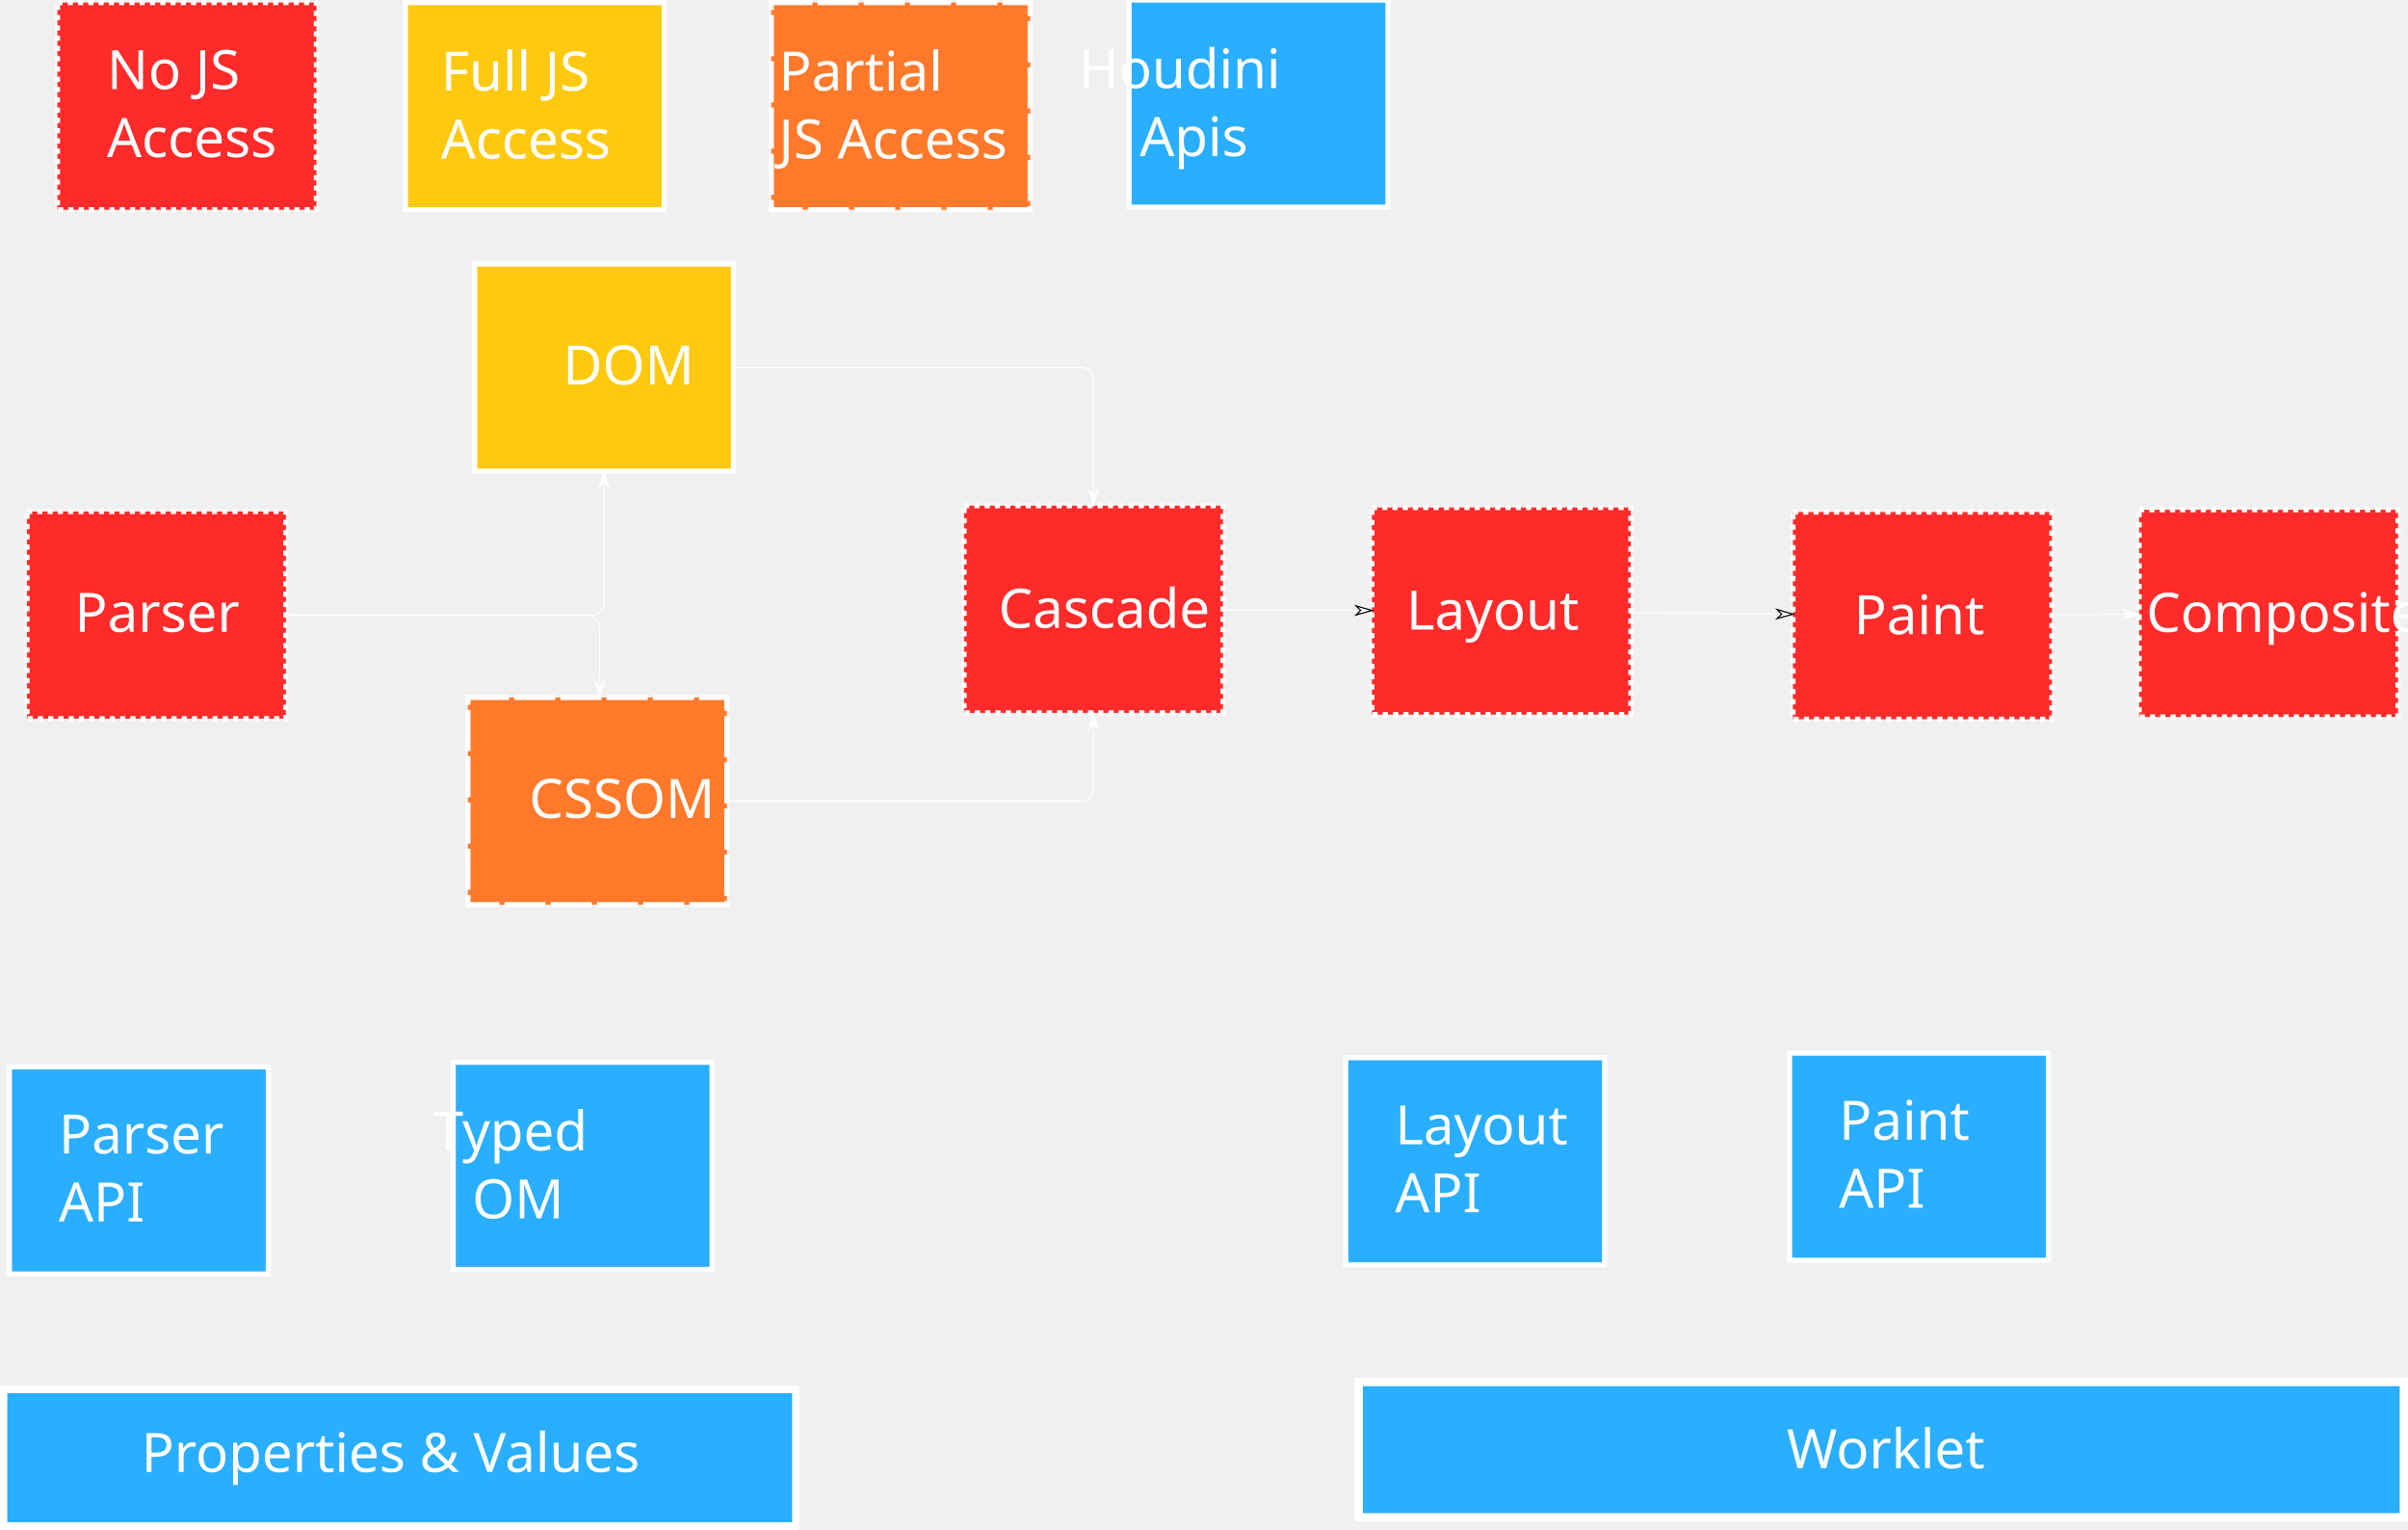
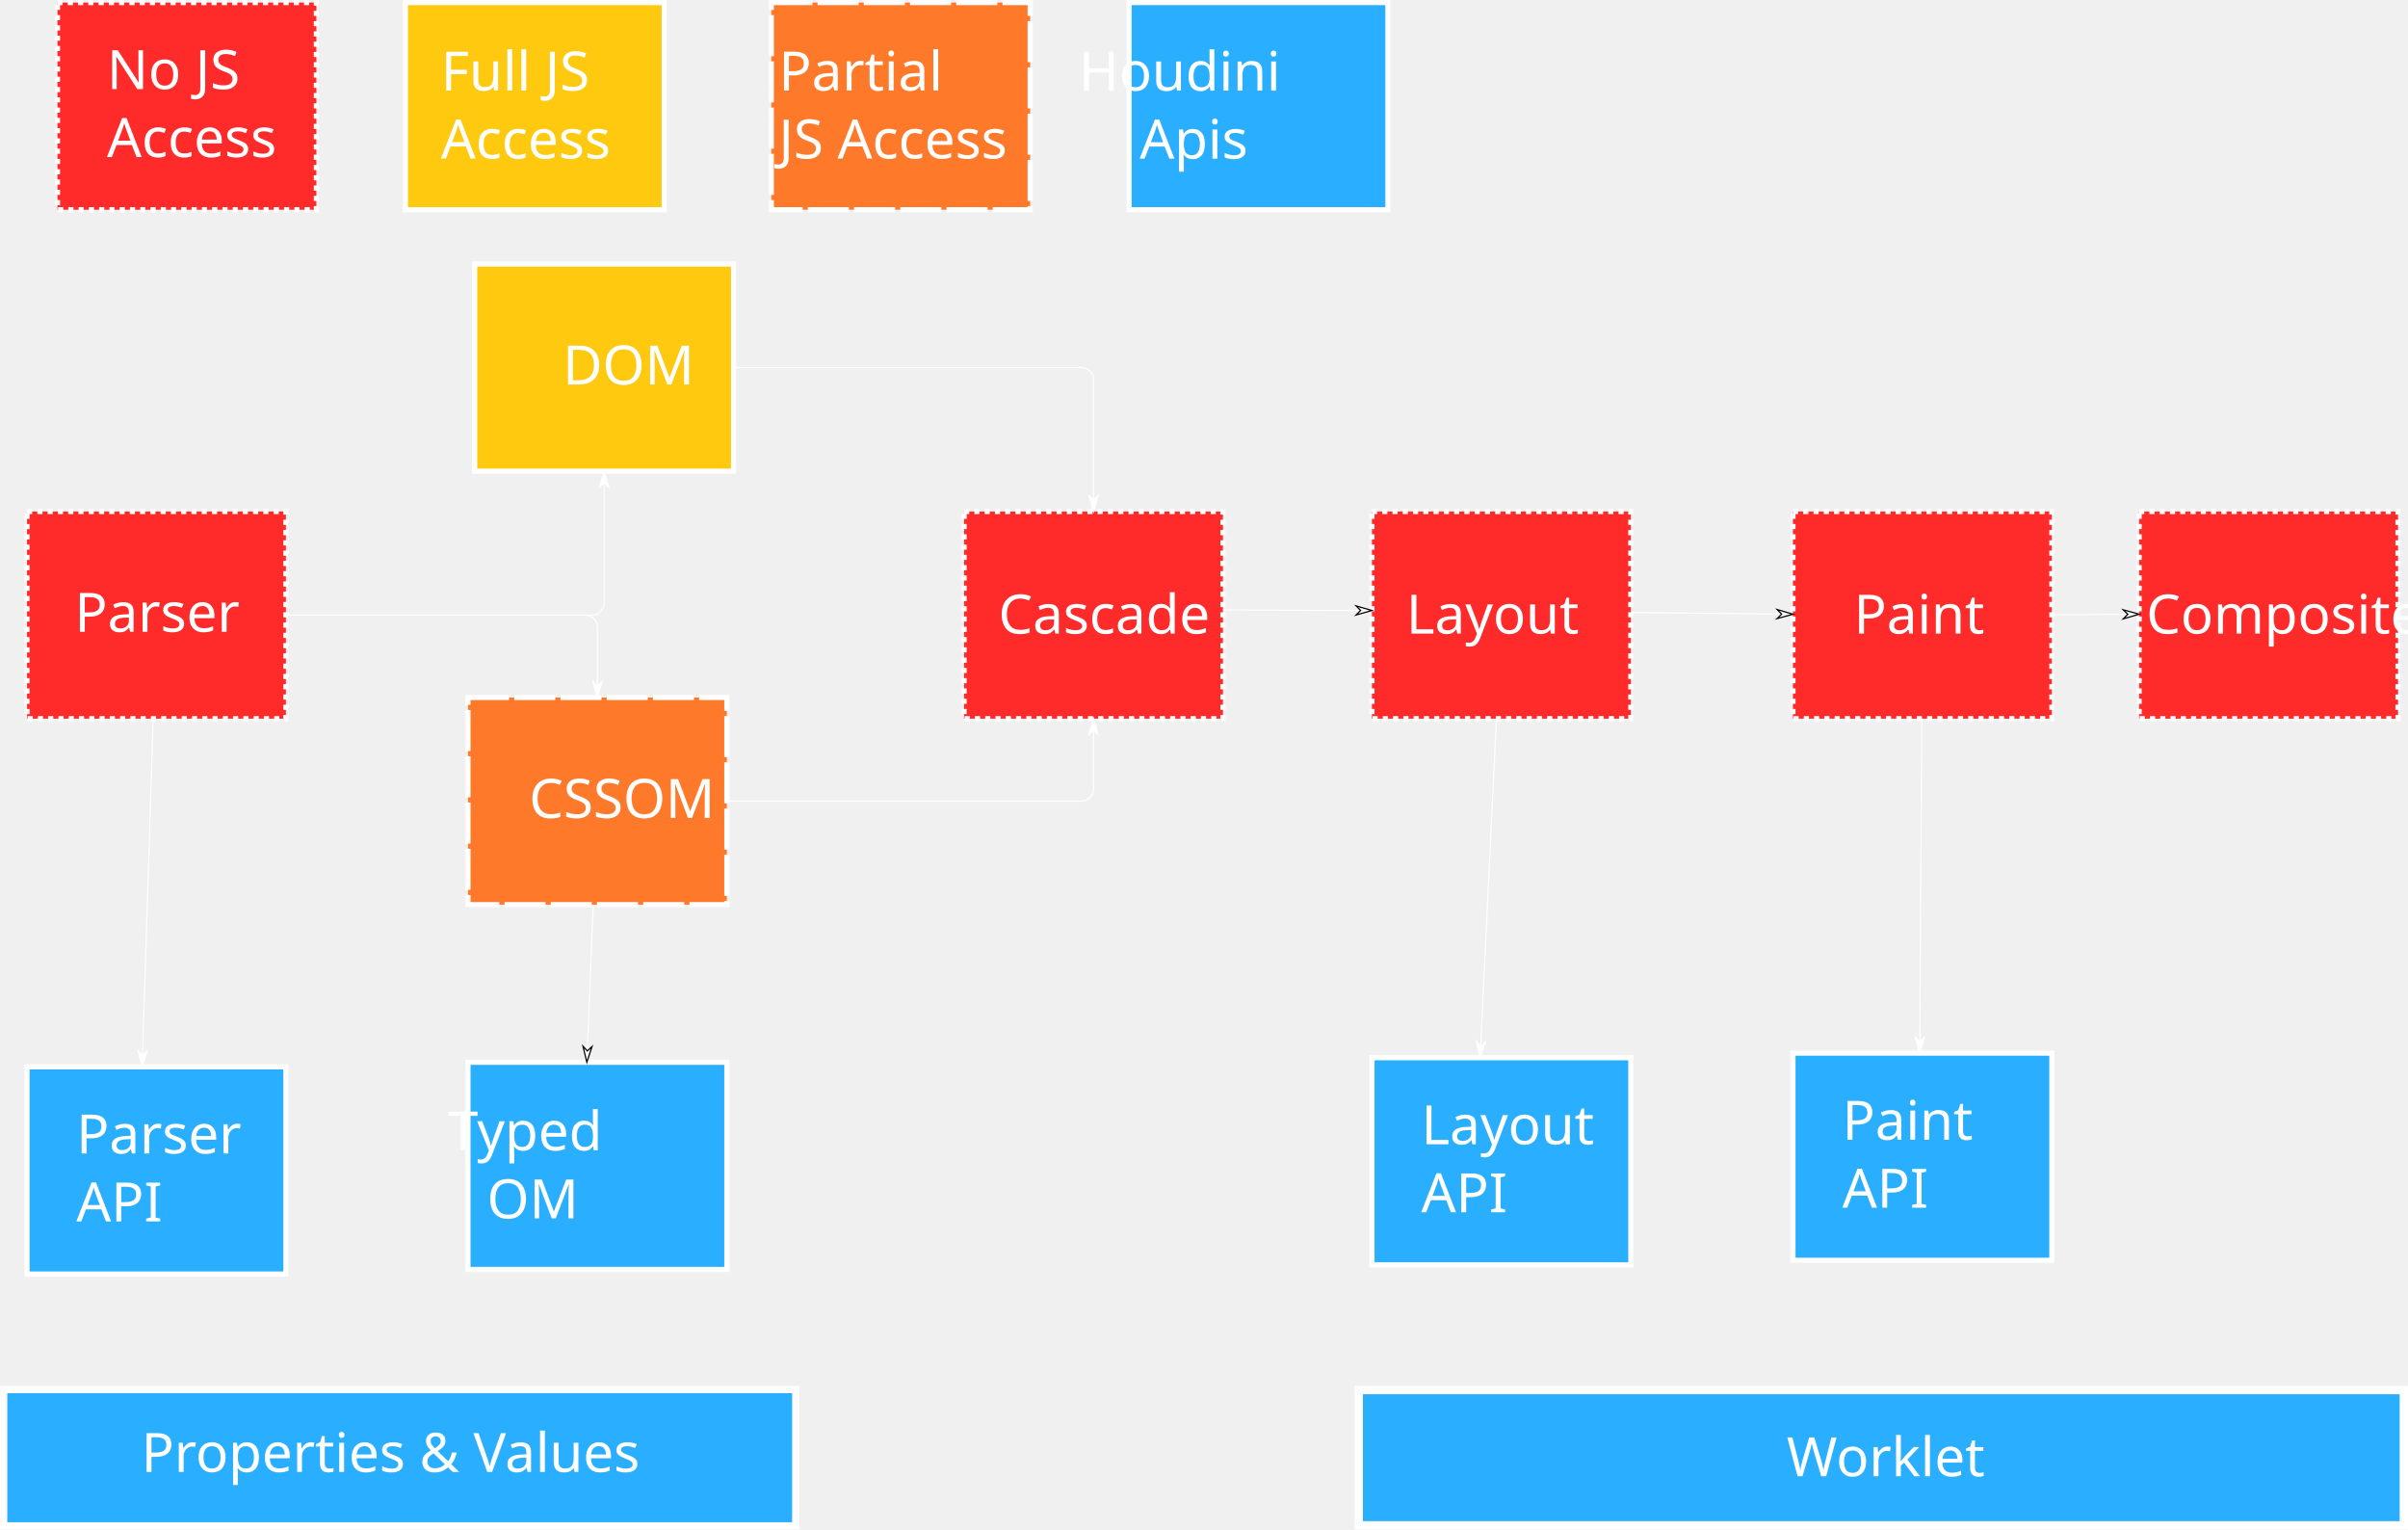
<svg xmlns="http://www.w3.org/2000/svg" xmlns:ns1="http://www.openswatchbook.org/uri/2009/osb" width="562.539mm" height="357.213mm" viewBox="0 0 562.539 357.213" version="1.1" id="svg8">
  <defs id="defs2">
+     <marker style="overflow:visible" id="marker2184" refX="0" refY="0" orient="auto">
+       <path transform="matrix(-0.8,0,0,-0.8,-10,0)" style="fill:#ffffff;fill-opacity:1;fill-rule:evenodd;stroke:#ffffff;stroke-width:1pt;stroke-opacity:1" d="M 0,0 5,-5 -12.5,0 5,5 Z" id="path2182" />
+     </marker>
+     <marker orient="auto" refY="0" refX="0" id="marker2078" style="overflow:visible">
+       <path id="path2076" d="M 0,0 5,-5 -12.5,0 5,5 Z" style="fill:#ffffff;fill-opacity:1;fill-rule:evenodd;stroke:#ffffff;stroke-width:1pt;stroke-opacity:1" transform="matrix(-0.8,0,0,-0.8,-10,0)" />
+     </marker>
+     <marker style="overflow:visible" id="marker2002" refX="0" refY="0" orient="auto">
+       <path transform="matrix(-0.8,0,0,-0.8,-10,0)" style="fill:#ffffff;fill-opacity:1;fill-rule:evenodd;stroke:#000000;stroke-width:1pt;stroke-opacity:1" d="M 0,0 5,-5 -12.5,0 5,5 Z" id="path2000" />
+     </marker>
+     <marker orient="auto" refY="0" refX="0" id="marker1914" style="overflow:visible">
+       <path id="path1912" d="M 0,0 5,-5 -12.5,0 5,5 Z" style="fill:#ffffff;fill-opacity:1;fill-rule:evenodd;stroke:#ffffff;stroke-width:1pt;stroke-opacity:1" transform="matrix(-0.8,0,0,-0.8,-10,0)" />
+     </marker>
    <marker style="overflow:visible" id="marker1821" refX="0" refY="0" orient="auto">
-       <path transform="matrix(-0.8,0,0,-0.8,-10,0)" style="fill:#ffffff;fill-opacity:1;fill-rule:evenodd;stroke:#ffffff;stroke-width:1pt;stroke-opacity:1" d="M 0,0 5,-5 -12.5,0 5,5 Z" id="path1819" />
+       <path transform="matrix(-0.8,0,0,-0.8,-10,0)" style="fill:#ffffff;fill-opacity:1;fill-rule:evenodd;stroke:#000000;stroke-width:1pt;stroke-opacity:1" d="M 0,0 5,-5 -12.5,0 5,5 Z" id="path1819" />
    </marker>
    <marker orient="auto" refY="0" refX="0" id="marker1733" style="overflow:visible">
      <path id="path1731" d="M 0,0 5,-5 -12.5,0 5,5 Z" style="fill:#ffffff;fill-opacity:1;fill-rule:evenodd;stroke:#000000;stroke-width:1pt;stroke-opacity:1" transform="matrix(-0.8,0,0,-0.8,-10,0)" />
    </marker>
    <marker style="overflow:visible" id="marker1651" refX="0" refY="0" orient="auto">
      <path transform="matrix(-0.8,0,0,-0.8,-10,0)" style="fill:#ffffff;fill-opacity:1;fill-rule:evenodd;stroke:#000000;stroke-width:1pt;stroke-opacity:1" d="M 0,0 5,-5 -12.5,0 5,5 Z" id="path1649" />
    </marker>
    <marker orient="auto" refY="0" refX="0" id="marker1441" style="overflow:visible">
      <path id="path1439" d="M 0,0 5,-5 -12.5,0 5,5 Z" style="fill:#ffffff;fill-opacity:1;fill-rule:evenodd;stroke:#ffffff;stroke-width:1pt;stroke-opacity:1" transform="matrix(-0.8,0,0,-0.8,-10,0)" />
    </marker>
    <marker style="overflow:visible" id="marker1401" refX="0" refY="0" orient="auto">
      <path transform="matrix(-0.8,0,0,-0.8,-10,0)" style="fill:#ffffff;fill-opacity:1;fill-rule:evenodd;stroke:#ffffff;stroke-width:1pt;stroke-opacity:1" d="M 0,0 5,-5 -12.5,0 5,5 Z" id="path1399" />
    </marker>
    <marker style="overflow:visible" id="marker1291" refX="0" refY="0" orient="auto">
      <path transform="matrix(-0.8,0,0,-0.8,-10,0)" style="fill:#ffffff;fill-opacity:1;fill-rule:evenodd;stroke:#ffffff;stroke-width:1pt;stroke-opacity:1" d="M 0,0 5,-5 -12.5,0 5,5 Z" id="path1289" />
    </marker>
    <marker orient="auto" refY="0" refX="0" id="Arrow1Lend" style="overflow:visible">
      <path id="path984" d="M 0,0 5,-5 -12.5,0 5,5 Z" style="fill:#ffffff;fill-opacity:1;fill-rule:evenodd;stroke:#ffffff;stroke-width:1pt;stroke-opacity:1" transform="matrix(-0.8,0,0,-0.8,-10,0)" />
    </marker>
    <linearGradient id="linearGradient903" ns1:paint="solid">
      <stop style="stop-color:#000000;stop-opacity:1;" offset="0" id="stop901" />
    </linearGradient>
  </defs>
-   <g id="layer1" transform="translate(242.2321,-7.289847)">
+   <g id="layer1" transform="translate(242.2321,-7.289845)">
    <g id="dom" transform="translate(143.0696,-76.85425)" style="stroke-width:0.1;stroke-miterlimit:4;stroke-dasharray:none">
      <rect y="145.81" x="-274.411" height="48.381" width="60.476" id="rect815-9-0" style="opacity:1;fill:#ffc700;fill-opacity:0.935;stroke:#ffffff;stroke-width:1.2;stroke-miterlimit:4;stroke-dasharray:none;stroke-opacity:1" />
      <text id="text819-6-1" y="173.937" x="-253.837" style="font-style:normal;font-variant:normal;font-weight:normal;font-stretch:normal;font-size:12.7px;line-height:125%;font-family:'Ubuntu Mono';-inkscape-font-specification:'Ubuntu Mono, Normal';font-variant-ligatures:normal;font-variant-caps:normal;font-variant-numeric:normal;font-feature-settings:normal;text-align:start;letter-spacing:0px;word-spacing:0px;writing-mode:lr-tb;text-anchor:start;fill:#000000;fill-opacity:1;stroke:none;stroke-width:0.1;stroke-linecap:butt;stroke-linejoin:miter;stroke-miterlimit:4;stroke-dasharray:none;stroke-opacity:1" xml:space="preserve">
        <tspan style="font-style:normal;font-variant:normal;font-weight:normal;font-stretch:normal;font-size:12.7px;font-family:'Ubuntu Mono';-inkscape-font-specification:'Ubuntu Mono, Normal';font-variant-ligatures:normal;font-variant-caps:normal;font-variant-numeric:normal;font-feature-settings:normal;text-align:start;writing-mode:lr-tb;text-anchor:start;fill:#ffffff;fill-opacity:1;stroke-width:0.1;stroke-miterlimit:4;stroke-dasharray:none" y="173.937" x="-253.837" id="tspan817-2-9">DOM</tspan>
      </text>
    </g>
    <g style="stroke-width:0.1;stroke-miterlimit:4;stroke-dasharray:none" transform="translate(147.1716,16.81898)" id="cssom">
      <g style="stroke-width:0.1;stroke-miterlimit:4;stroke-dasharray:none" id="g894">
        <g transform="translate(-7.181548,13.22917)" id="g928">
          <rect y="140.14" x="-272.899" height="48.381" width="60.476" id="rect815-9-2" style="opacity:1;fill:#ff792b;fill-opacity:1;stroke:#ffffff;stroke-width:1.2;stroke-miterlimit:4;stroke-dasharray:9.6, 1.2;stroke-dashoffset:0;stroke-opacity:1" />
          <text id="text819-6-12" y="168.267" x="-258.625" style="font-style:normal;font-variant:normal;font-weight:normal;font-stretch:normal;font-size:12.7px;line-height:125%;font-family:'Ubuntu Mono';-inkscape-font-specification:'Ubuntu Mono, Normal';font-variant-ligatures:normal;font-variant-caps:normal;font-variant-numeric:normal;font-feature-settings:normal;text-align:start;letter-spacing:0px;word-spacing:0px;writing-mode:lr-tb;text-anchor:start;fill:#000000;fill-opacity:1;stroke:none;stroke-width:0.1;stroke-linecap:butt;stroke-linejoin:miter;stroke-miterlimit:4;stroke-dasharray:none;stroke-opacity:1" xml:space="preserve">
            <tspan style="font-style:normal;font-variant:normal;font-weight:normal;font-stretch:normal;font-size:12.7px;font-family:'Ubuntu Mono';-inkscape-font-specification:'Ubuntu Mono, Normal';font-variant-ligatures:normal;font-variant-caps:normal;font-variant-numeric:normal;font-feature-settings:normal;text-align:start;writing-mode:lr-tb;text-anchor:start;fill:#ffffff;fill-opacity:1;stroke-width:0.1;stroke-miterlimit:4;stroke-dasharray:none" y="168.267" x="-258.625" id="tspan817-2-0">CSSOM</tspan>
          </text>
        </g>
      </g>
    </g>
-     <g style="stroke-width:1.2;stroke-miterlimit:4;stroke-dasharray:none" transform="translate(258.1577,-27.59226)" id="cascade">
+     <g style="stroke-width:1.2;stroke-miterlimit:4;stroke-dasharray:none" transform="translate(258.1577,-26.23692)" id="cascade">
      <g id="g918">
        <rect style="opacity:1;fill:#ff2a2a;fill-opacity:1;stroke:#ffffff;stroke-width:1.2;stroke-miterlimit:4;stroke-dasharray:1.2, 1.2;stroke-dashoffset:0;stroke-opacity:1" id="rect815-9" width="60.476" height="48.381" x="-275.167" y="152.991" />
        <text xml:space="preserve" style="font-style:normal;font-variant:normal;font-weight:normal;font-stretch:normal;font-size:12.7px;line-height:125%;font-family:'Ubuntu Mono';-inkscape-font-specification:'Ubuntu Mono, Normal';font-variant-ligatures:normal;font-variant-caps:normal;font-variant-numeric:normal;font-feature-settings:normal;text-align:start;letter-spacing:0px;word-spacing:0px;writing-mode:lr-tb;text-anchor:start;fill:#000000;fill-opacity:1;stroke:none;stroke-width:1.2;stroke-linecap:butt;stroke-linejoin:miter;stroke-miterlimit:4;stroke-dasharray:none;stroke-opacity:1" x="-267.16" y="181.5" id="text819-6">
          <tspan id="tspan817-2" x="-267.16" y="181.5" style="font-style:normal;font-variant:normal;font-weight:normal;font-stretch:normal;font-size:12.7px;font-family:'Ubuntu Mono';-inkscape-font-specification:'Ubuntu Mono, Normal';font-variant-ligatures:normal;font-variant-caps:normal;font-variant-numeric:normal;font-feature-settings:normal;text-align:start;writing-mode:lr-tb;text-anchor:start;fill:#ffffff;fill-opacity:1;stroke-width:1.2;stroke-miterlimit:4;stroke-dasharray:none">Cascade</tspan>
        </text>
      </g>
    </g>
    <g id="parser" transform="translate(41.51713,-25.10299)">
      <rect y="151.857" x="-277.435" height="48.381" width="60.476" id="rect815" style="opacity:1;fill:#ff2a2a;fill-opacity:1;stroke:#ffffff;stroke-width:1.2;stroke-miterlimit:4;stroke-dasharray:1.2, 1.2;stroke-dashoffset:0;stroke-opacity:1" />
      <text id="text819" y="179.947" x="-266.316" style="font-style:normal;font-variant:normal;font-weight:normal;font-stretch:normal;font-size:12.7px;line-height:125%;font-family:'Ubuntu Mono';-inkscape-font-specification:'Ubuntu Mono, Normal';font-variant-ligatures:normal;font-variant-caps:normal;font-variant-numeric:normal;font-feature-settings:normal;text-align:start;letter-spacing:0px;word-spacing:0px;writing-mode:lr-tb;text-anchor:start;fill:#000000;fill-opacity:1;stroke:none;stroke-width:0.265px;stroke-linecap:butt;stroke-linejoin:miter;stroke-opacity:1" xml:space="preserve">
        <tspan style="font-style:normal;font-variant:normal;font-weight:normal;font-stretch:normal;font-size:12.7px;font-family:'Ubuntu Mono';-inkscape-font-specification:'Ubuntu Mono, Normal';font-variant-ligatures:normal;font-variant-caps:normal;font-variant-numeric:normal;font-feature-settings:normal;text-align:start;writing-mode:lr-tb;text-anchor:start;fill:#ffffff;fill-opacity:1;stroke-width:0.265px" y="179.947" x="-266.316" id="tspan817">Parser</tspan>
      </text>
    </g>
    <path style="fill:none;fill-rule:evenodd;stroke:#ffffff;stroke-width:0.265;stroke-linecap:butt;stroke-linejoin:miter;stroke-miterlimit:4;stroke-dasharray:none;stroke-opacity:1;marker-end:url(#Arrow1Lend)" d="m -175.441,150.945 h 71.692 c 1.323,0 2.646,-1.323 2.646,-2.646 v -30.963" id="path971" />
-     <path style="fill:none;fill-rule:evenodd;stroke:#ffffff;stroke-width:0.265px;stroke-linecap:butt;stroke-linejoin:miter;stroke-opacity:1;marker-end:url(#marker1291)" d="m -175.441,150.945 h 70.659 c 1.323,0 2.646,1.323 2.646,2.646 v 16.598" id="path979" />
-     <path style="fill:none;fill-rule:evenodd;stroke:#ffffff;stroke-width:0.265;stroke-linecap:butt;stroke-linejoin:miter;stroke-miterlimit:4;stroke-dasharray:none;stroke-opacity:1;marker-end:url(#marker1401)" d="m -70.865,93.146 h 81.448 c 1.323,0 2.646,1.323 2.646,2.646 v 29.607" id="path1389" />
-     <path style="fill:none;fill-rule:evenodd;stroke:#ffffff;stroke-width:0.265px;stroke-linecap:butt;stroke-linejoin:miter;stroke-opacity:1;marker-end:url(#marker1441)" d="m -72.433,194.379 h 83.016 c 1.323,0 2.646,-1.323 2.646,-2.646 v -17.953" id="path1391" />
-     <g style="stroke-width:1.2;stroke-miterlimit:4;stroke-dasharray:none" transform="translate(353.44,-27.17979)" id="layout">
+     <path style="fill:none;fill-rule:evenodd;stroke:#ffffff;stroke-width:0.265px;stroke-linecap:butt;stroke-linejoin:miter;stroke-opacity:1;marker-end:url(#marker1291)" d="m -175.441,150.945 h 70.125 c 1.323,0 2.646,1.323 2.646,2.646 v 16.598" id="path979" />
+     <path style="fill:none;fill-rule:evenodd;stroke:#ffffff;stroke-width:0.265;stroke-linecap:butt;stroke-linejoin:miter;stroke-miterlimit:4;stroke-dasharray:none;stroke-opacity:1;marker-end:url(#marker1401)" d="m -70.865,93.146 h 81.448 c 1.323,0 2.646,1.323 2.646,2.646 v 30.963" id="path1389" />
+     <path style="fill:none;fill-rule:evenodd;stroke:#ffffff;stroke-width:0.265px;stroke-linecap:butt;stroke-linejoin:miter;stroke-opacity:1;marker-end:url(#marker1441)" d="m -72.433,194.379 h 83.016 c 1.323,0 2.646,-1.323 2.646,-2.646 V 175.135" id="path1391" />
+     <g style="stroke-width:1.2;stroke-miterlimit:4;stroke-dasharray:none" transform="translate(353.44,-26.23692)" id="layout">
      <g id="g918-7">
        <rect style="opacity:1;fill:#ff2a2a;fill-opacity:1;stroke:#ffffff;stroke-width:1.2;stroke-miterlimit:4;stroke-dasharray:1.2, 1.2;stroke-dashoffset:0;stroke-opacity:1" id="rect815-9-4" width="60.476" height="48.381" x="-275.167" y="152.991" />
        <text xml:space="preserve" style="font-style:normal;font-variant:normal;font-weight:normal;font-stretch:normal;font-size:12.7px;line-height:125%;font-family:'Ubuntu Mono';-inkscape-font-specification:'Ubuntu Mono, Normal';font-variant-ligatures:normal;font-variant-caps:normal;font-variant-numeric:normal;font-feature-settings:normal;text-align:start;letter-spacing:0px;word-spacing:0px;writing-mode:lr-tb;text-anchor:start;fill:#000000;fill-opacity:1;stroke:none;stroke-width:1.2;stroke-linecap:butt;stroke-linejoin:miter;stroke-miterlimit:4;stroke-dasharray:none;stroke-opacity:1" x="-267.16" y="181.5" id="text819-6-0">
          <tspan id="tspan817-2-6" x="-267.16" y="181.5" style="font-style:normal;font-variant:normal;font-weight:normal;font-stretch:normal;font-size:12.7px;font-family:'Ubuntu Mono';-inkscape-font-specification:'Ubuntu Mono, Normal';font-variant-ligatures:normal;font-variant-caps:normal;font-variant-numeric:normal;font-feature-settings:normal;text-align:start;writing-mode:lr-tb;text-anchor:start;fill:#ffffff;fill-opacity:1;stroke-width:1.2;stroke-miterlimit:4;stroke-dasharray:none">Layout</tspan>
        </text>
      </g>
    </g>
-     <g style="stroke-width:1.2;stroke-miterlimit:4;stroke-dasharray:none" id="paint" transform="translate(451.7952,-26.11071)">
+     <g style="stroke-width:1.2;stroke-miterlimit:4;stroke-dasharray:none" id="paint" transform="translate(451.7952,-26.23692)">
      <rect y="152.991" x="-275.167" height="48.381" width="60.476" id="rect815-9-8" style="opacity:1;fill:#ff2a2a;fill-opacity:1;stroke:#ffffff;stroke-width:1.2;stroke-miterlimit:4;stroke-dasharray:1.2, 1.2;stroke-dashoffset:0;stroke-opacity:1" />
      <text id="text819-6-5" y="181.5" x="-260.95" style="font-style:normal;font-variant:normal;font-weight:normal;font-stretch:normal;font-size:12.7px;line-height:125%;font-family:'Ubuntu Mono';-inkscape-font-specification:'Ubuntu Mono, Normal';font-variant-ligatures:normal;font-variant-caps:normal;font-variant-numeric:normal;font-feature-settings:normal;text-align:start;letter-spacing:0px;word-spacing:0px;writing-mode:lr-tb;text-anchor:start;fill:#000000;fill-opacity:1;stroke:none;stroke-width:1.2;stroke-linecap:butt;stroke-linejoin:miter;stroke-miterlimit:4;stroke-dasharray:none;stroke-opacity:1" xml:space="preserve">
        <tspan style="font-style:normal;font-variant:normal;font-weight:normal;font-stretch:normal;font-size:12.7px;font-family:'Ubuntu Mono';-inkscape-font-specification:'Ubuntu Mono, Normal';font-variant-ligatures:normal;font-variant-caps:normal;font-variant-numeric:normal;font-feature-settings:normal;text-align:start;writing-mode:lr-tb;text-anchor:start;fill:#ffffff;fill-opacity:1;stroke-width:1.2;stroke-miterlimit:4;stroke-dasharray:none" y="181.5" x="-260.95" id="tspan817-2-8">Paint</tspan>
      </text>
    </g>
    <path style="fill:none;fill-rule:evenodd;stroke:#ffffff;stroke-width:0.265;stroke-linecap:butt;stroke-linejoin:miter;stroke-miterlimit:4;stroke-dasharray:none;stroke-opacity:1;marker-end:url(#marker1651)" d="m 43.467,149.72 34.806,0.151" id="path1622" />
-     <g style="stroke-width:1.2;stroke-miterlimit:4;stroke-dasharray:none" transform="translate(530.907,-26.64525)" id="composite">
+     <g style="stroke-width:1.2;stroke-miterlimit:4;stroke-dasharray:none" transform="translate(530.907,-26.23692)" id="composite">
      <g id="g918-6">
        <g id="g1615">
          <rect y="152.991" x="-273.412" height="48.381" width="60.476" id="rect815-9-06" style="opacity:1;fill:#ff2a2a;fill-opacity:1;stroke:#ffffff;stroke-width:1.2;stroke-miterlimit:4;stroke-dasharray:1.2, 1.2;stroke-dashoffset:0;stroke-opacity:1" />
          <text id="text819-6-6" y="181.5" x="-271.755" style="font-style:normal;font-variant:normal;font-weight:normal;font-stretch:normal;font-size:12.7px;line-height:125%;font-family:'Ubuntu Mono';-inkscape-font-specification:'Ubuntu Mono, Normal';font-variant-ligatures:normal;font-variant-caps:normal;font-variant-numeric:normal;font-feature-settings:normal;text-align:start;letter-spacing:0px;word-spacing:0px;writing-mode:lr-tb;text-anchor:start;fill:#000000;fill-opacity:1;stroke:none;stroke-width:1.2;stroke-linecap:butt;stroke-linejoin:miter;stroke-miterlimit:4;stroke-dasharray:none;stroke-opacity:1" xml:space="preserve">
            <tspan style="font-style:normal;font-variant:normal;font-weight:normal;font-stretch:normal;font-size:12.7px;font-family:'Ubuntu Mono';-inkscape-font-specification:'Ubuntu Mono, Normal';font-variant-ligatures:normal;font-variant-caps:normal;font-variant-numeric:normal;font-feature-settings:normal;text-align:start;writing-mode:lr-tb;text-anchor:start;fill:#ffffff;fill-opacity:1;stroke-width:1.2;stroke-miterlimit:4;stroke-dasharray:none" y="181.5" x="-271.755" id="tspan817-2-4">Composite</tspan>
          </text>
        </g>
      </g>
    </g>
    <path style="fill:none;fill-rule:evenodd;stroke:#ffffff;stroke-width:0.265;stroke-linecap:butt;stroke-linejoin:miter;stroke-miterlimit:4;stroke-dasharray:none;stroke-opacity:1;marker-end:url(#marker1733)" d="m 138.75,150.33 37.879,0.412" id="path1639" />
    <path style="fill:none;fill-rule:evenodd;stroke:#ffffff;stroke-width:0.265;stroke-linecap:butt;stroke-linejoin:miter;stroke-miterlimit:4;stroke-dasharray:none;stroke-opacity:1;marker-end:url(#marker1821)" d="m 237.105,150.871 20.39,-0.135" id="path1641" />
    <g id="parser-6" transform="translate(48.63131,-143.9673)">
      <g id="g2021">
        <rect style="opacity:1;fill:#ff2a2a;fill-opacity:1;stroke:#ffffff;stroke-width:1.2;stroke-miterlimit:4;stroke-dasharray:1.2, 1.2;stroke-dashoffset:0;stroke-opacity:1" id="rect815-2" width="60.476" height="48.381" x="-277.435" y="151.857" />
        <text xml:space="preserve" style="font-style:normal;font-variant:normal;font-weight:normal;font-stretch:normal;font-size:12.7px;line-height:125%;font-family:'Ubuntu Mono';-inkscape-font-specification:'Ubuntu Mono, Normal';font-variant-ligatures:normal;font-variant-caps:normal;font-variant-numeric:normal;font-feature-settings:normal;text-align:start;letter-spacing:0px;word-spacing:0px;writing-mode:lr-tb;text-anchor:start;fill:#000000;fill-opacity:1;stroke:none;stroke-width:0.265px;stroke-linecap:butt;stroke-linejoin:miter;stroke-opacity:1" x="-265.884" y="172.06" id="text819-8">
          <tspan id="tspan817-9" x="-265.884" y="172.06" style="font-style:normal;font-variant:normal;font-weight:normal;font-stretch:normal;font-size:12.7px;font-family:'Ubuntu Mono';-inkscape-font-specification:'Ubuntu Mono, Normal';font-variant-ligatures:normal;font-variant-caps:normal;font-variant-numeric:normal;font-feature-settings:normal;text-align:start;writing-mode:lr-tb;text-anchor:start;fill:#ffffff;fill-opacity:1;stroke-width:0.265px">No JS</tspan>
          <tspan id="tspan2015" x="-265.884" y="187.935" style="font-style:normal;font-variant:normal;font-weight:normal;font-stretch:normal;font-size:12.7px;font-family:'Ubuntu Mono';-inkscape-font-specification:'Ubuntu Mono, Normal';font-variant-ligatures:normal;font-variant-caps:normal;font-variant-numeric:normal;font-feature-settings:normal;text-align:start;writing-mode:lr-tb;text-anchor:start;fill:#ffffff;fill-opacity:1;stroke-width:0.265px">Access</tspan>
        </text>
      </g>
    </g>
    <g id="dom-6" transform="translate(125.2538,-137.9197)" style="stroke-width:0.1;stroke-miterlimit:4;stroke-dasharray:none">
      <g id="g2053">
        <rect style="opacity:1;fill:#ffc700;fill-opacity:0.935;stroke:#ffffff;stroke-width:1.2;stroke-miterlimit:4;stroke-dasharray:none;stroke-opacity:1" id="rect815-9-0-0" width="60.476" height="48.381" x="-272.786" y="145.81" />
        <text xml:space="preserve" style="font-style:normal;font-variant:normal;font-weight:normal;font-stretch:normal;font-size:12.7px;line-height:125%;font-family:'Ubuntu Mono';-inkscape-font-specification:'Ubuntu Mono, Normal';font-variant-ligatures:normal;font-variant-caps:normal;font-variant-numeric:normal;font-feature-settings:normal;text-align:start;letter-spacing:0px;word-spacing:0px;writing-mode:lr-tb;text-anchor:start;fill:#000000;fill-opacity:1;stroke:none;stroke-width:0.1;stroke-linecap:butt;stroke-linejoin:miter;stroke-miterlimit:4;stroke-dasharray:none;stroke-opacity:1" x="-264.481" y="166.361" id="text819-6-1-7">
          <tspan id="tspan817-2-9-0" x="-264.481" y="166.361" style="font-style:normal;font-variant:normal;font-weight:normal;font-stretch:normal;font-size:12.7px;font-family:'Ubuntu Mono';-inkscape-font-specification:'Ubuntu Mono, Normal';font-variant-ligatures:normal;font-variant-caps:normal;font-variant-numeric:normal;font-feature-settings:normal;text-align:start;writing-mode:lr-tb;text-anchor:start;fill:#ffffff;fill-opacity:1;stroke-width:0.1;stroke-miterlimit:4;stroke-dasharray:none">Full JS</tspan>
          <tspan id="tspan2047" x="-264.481" y="182.236" style="font-style:normal;font-variant:normal;font-weight:normal;font-stretch:normal;font-size:12.7px;font-family:'Ubuntu Mono';-inkscape-font-specification:'Ubuntu Mono, Normal';font-variant-ligatures:normal;font-variant-caps:normal;font-variant-numeric:normal;font-feature-settings:normal;text-align:start;writing-mode:lr-tb;text-anchor:start;fill:#ffffff;fill-opacity:1;stroke-width:0.1;stroke-miterlimit:4;stroke-dasharray:none">Access</tspan>
        </text>
      </g>
    </g>
    <g style="stroke-width:0.1;stroke-miterlimit:4;stroke-dasharray:none" transform="translate(210.0352,-145.4792)" id="cssom-1">
      <g style="stroke-width:0.1;stroke-miterlimit:4;stroke-dasharray:none" id="g894-0">
        <g transform="translate(-7.181548,13.22917)" id="g928-1">
          <g id="g2095">
            <rect style="opacity:1;fill:#ff792b;fill-opacity:1;stroke:#ffffff;stroke-width:1.2;stroke-miterlimit:4;stroke-dasharray:9.6, 1.2;stroke-dashoffset:0;stroke-opacity:1" id="rect815-9-2-3" width="60.476" height="48.381" x="-264.899" y="140.14" />
            <text xml:space="preserve" style="font-style:normal;font-variant:normal;font-weight:normal;font-stretch:normal;font-size:12.7px;line-height:125%;font-family:'Ubuntu Mono';-inkscape-font-specification:'Ubuntu Mono, Normal';font-variant-ligatures:normal;font-variant-caps:normal;font-variant-numeric:normal;font-feature-settings:normal;text-align:start;letter-spacing:0px;word-spacing:0px;writing-mode:lr-tb;text-anchor:start;fill:#000000;fill-opacity:1;stroke:none;stroke-width:0.1;stroke-linecap:butt;stroke-linejoin:miter;stroke-miterlimit:4;stroke-dasharray:none;stroke-opacity:1" x="-263.16" y="160.679" id="text819-6-12-7">
              <tspan id="tspan817-2-0-7" x="-263.16" y="160.679" style="font-style:normal;font-variant:normal;font-weight:normal;font-stretch:normal;font-size:12.7px;font-family:'Ubuntu Mono';-inkscape-font-specification:'Ubuntu Mono, Normal';font-variant-ligatures:normal;font-variant-caps:normal;font-variant-numeric:normal;font-feature-settings:normal;text-align:start;writing-mode:lr-tb;text-anchor:start;fill:#ffffff;fill-opacity:1;stroke-width:0.1;stroke-miterlimit:4;stroke-dasharray:none">Partial</tspan>
              <tspan id="tspan2085" x="-263.16" y="176.554" style="font-style:normal;font-variant:normal;font-weight:normal;font-stretch:normal;font-size:12.7px;font-family:'Ubuntu Mono';-inkscape-font-specification:'Ubuntu Mono, Normal';font-variant-ligatures:normal;font-variant-caps:normal;font-variant-numeric:normal;font-feature-settings:normal;text-align:start;writing-mode:lr-tb;text-anchor:start;fill:#ffffff;fill-opacity:1;stroke-width:0.1;stroke-miterlimit:4;stroke-dasharray:none">JS Access</tspan>
            </text>
          </g>
        </g>
      </g>
    </g>
-     <g transform="translate(37.40599,104.5934)" id="g2127">
+     <g transform="translate(41.51713,104.5934)" id="g2127">
      <rect y="151.857" x="-277.435" height="48.381" width="60.476" id="rect815-6" style="opacity:1;fill:#2aaeff;fill-opacity:1;stroke:#ffffff;stroke-width:1.2;stroke-miterlimit:4;stroke-dasharray:none;stroke-dashoffset:0;stroke-opacity:1" />
      <text id="text819-4" y="172.079" x="-265.91" style="font-style:normal;font-variant:normal;font-weight:normal;font-stretch:normal;font-size:12.7px;line-height:125%;font-family:'Ubuntu Mono';-inkscape-font-specification:'Ubuntu Mono, Normal';font-variant-ligatures:normal;font-variant-caps:normal;font-variant-numeric:normal;font-feature-settings:normal;text-align:start;letter-spacing:0px;word-spacing:0px;writing-mode:lr-tb;text-anchor:start;fill:#000000;fill-opacity:1;stroke:none;stroke-width:0.265px;stroke-linecap:butt;stroke-linejoin:miter;stroke-opacity:1" xml:space="preserve">
        <tspan style="font-style:normal;font-variant:normal;font-weight:normal;font-stretch:normal;font-size:12.7px;font-family:'Ubuntu Mono';-inkscape-font-specification:'Ubuntu Mono, Normal';font-variant-ligatures:normal;font-variant-caps:normal;font-variant-numeric:normal;font-feature-settings:normal;text-align:start;writing-mode:lr-tb;text-anchor:start;fill:#ffffff;fill-opacity:1;stroke-width:0.265px" y="172.079" x="-265.91" id="tspan817-5">Parser</tspan>
        <tspan style="font-style:normal;font-variant:normal;font-weight:normal;font-stretch:normal;font-size:12.7px;font-family:'Ubuntu Mono';-inkscape-font-specification:'Ubuntu Mono, Normal';font-variant-ligatures:normal;font-variant-caps:normal;font-variant-numeric:normal;font-feature-settings:normal;text-align:start;writing-mode:lr-tb;text-anchor:start;fill:#ffffff;fill-opacity:1;stroke-width:0.265px" y="187.954" x="-265.91" id="tspan2121">API</tspan>
      </text>
    </g>
-     <g transform="translate(142.7102,103.5243)" id="g2127-1">
+     <g transform="translate(146.1533,103.5243)" id="g2127-1">
      <g id="g2164">
        <rect style="opacity:1;fill:#2aaeff;fill-opacity:1;stroke:#ffffff;stroke-width:1.2;stroke-miterlimit:4;stroke-dasharray:none;stroke-dashoffset:0;stroke-opacity:1" id="rect815-6-3" width="60.476" height="48.381" x="-279.062" y="151.857" />
        <text xml:space="preserve" style="font-style:normal;font-variant:normal;font-weight:normal;font-stretch:normal;font-size:12.7px;line-height:125%;font-family:'Ubuntu Mono';-inkscape-font-specification:'Ubuntu Mono, Normal';font-variant-ligatures:normal;font-variant-caps:normal;font-variant-numeric:normal;font-feature-settings:normal;text-align:start;letter-spacing:0px;word-spacing:0px;writing-mode:lr-tb;text-anchor:start;fill:#000000;fill-opacity:1;stroke:none;stroke-width:0.265px;stroke-linecap:butt;stroke-linejoin:miter;stroke-opacity:1" x="-249.072" y="172.428" id="text819-4-3">
          <tspan id="tspan2121-7" x="-245.897" y="172.428" style="font-style:normal;font-variant:normal;font-weight:normal;font-stretch:normal;font-size:12.7px;font-family:'Ubuntu Mono';-inkscape-font-specification:'Ubuntu Mono, Normal';font-variant-ligatures:normal;font-variant-caps:normal;font-variant-numeric:normal;font-feature-settings:normal;text-align:center;writing-mode:lr-tb;text-anchor:middle;fill:#ffffff;fill-opacity:1;stroke-width:0.265px">Typed </tspan>
          <tspan x="-249.072" y="188.303" style="font-style:normal;font-variant:normal;font-weight:normal;font-stretch:normal;font-size:12.7px;font-family:'Ubuntu Mono';-inkscape-font-specification:'Ubuntu Mono, Normal';font-variant-ligatures:normal;font-variant-caps:normal;font-variant-numeric:normal;font-feature-settings:normal;text-align:center;writing-mode:lr-tb;text-anchor:middle;fill:#ffffff;fill-opacity:1;stroke-width:0.265px" id="tspan2158">OM</tspan>
        </text>
      </g>
    </g>
-     <g transform="translate(349.5768,102.4552)" id="g2127-7">
+     <g transform="translate(355.7078,102.4552)" id="g2127-7">
      <rect y="151.857" x="-277.435" height="48.381" width="60.476" id="rect815-6-7" style="opacity:1;fill:#2aaeff;fill-opacity:1;stroke:#ffffff;stroke-width:1.2;stroke-miterlimit:4;stroke-dasharray:none;stroke-dashoffset:0;stroke-opacity:1" />
      <text id="text819-4-9" y="172.079" x="-265.91" style="font-style:normal;font-variant:normal;font-weight:normal;font-stretch:normal;font-size:12.7px;line-height:125%;font-family:'Ubuntu Mono';-inkscape-font-specification:'Ubuntu Mono, Normal';font-variant-ligatures:normal;font-variant-caps:normal;font-variant-numeric:normal;font-feature-settings:normal;text-align:start;letter-spacing:0px;word-spacing:0px;writing-mode:lr-tb;text-anchor:start;fill:#000000;fill-opacity:1;stroke:none;stroke-width:0.265px;stroke-linecap:butt;stroke-linejoin:miter;stroke-opacity:1" xml:space="preserve">
        <tspan style="font-style:normal;font-variant:normal;font-weight:normal;font-stretch:normal;font-size:12.7px;font-family:'Ubuntu Mono';-inkscape-font-specification:'Ubuntu Mono, Normal';font-variant-ligatures:normal;font-variant-caps:normal;font-variant-numeric:normal;font-feature-settings:normal;text-align:start;writing-mode:lr-tb;text-anchor:start;fill:#ffffff;fill-opacity:1;stroke-width:0.265px" y="172.079" x="-265.91" id="tspan817-5-7">Layout</tspan>
        <tspan style="font-style:normal;font-variant:normal;font-weight:normal;font-stretch:normal;font-size:12.7px;font-family:'Ubuntu Mono';-inkscape-font-specification:'Ubuntu Mono, Normal';font-variant-ligatures:normal;font-variant-caps:normal;font-variant-numeric:normal;font-feature-settings:normal;text-align:start;writing-mode:lr-tb;text-anchor:start;fill:#ffffff;fill-opacity:1;stroke-width:0.265px" y="187.954" x="-265.91" id="tspan2121-6">API</tspan>
      </text>
    </g>
-     <g transform="translate(453.2774,101.3861)" id="g2127-7-7">
+     <g transform="translate(454.063,101.3861)" id="g2127-7-7">
      <rect y="151.857" x="-277.435" height="48.381" width="60.476" id="rect815-6-7-1" style="opacity:1;fill:#2aaeff;fill-opacity:1;stroke:#ffffff;stroke-width:1.2;stroke-miterlimit:4;stroke-dasharray:none;stroke-dashoffset:0;stroke-opacity:1" />
      <text id="text819-4-9-5" y="172.079" x="-265.91" style="font-style:normal;font-variant:normal;font-weight:normal;font-stretch:normal;font-size:12.7px;line-height:125%;font-family:'Ubuntu Mono';-inkscape-font-specification:'Ubuntu Mono, Normal';font-variant-ligatures:normal;font-variant-caps:normal;font-variant-numeric:normal;font-feature-settings:normal;text-align:start;letter-spacing:0px;word-spacing:0px;writing-mode:lr-tb;text-anchor:start;fill:#000000;fill-opacity:1;stroke:none;stroke-width:0.265px;stroke-linecap:butt;stroke-linejoin:miter;stroke-opacity:1" xml:space="preserve">
        <tspan style="font-style:normal;font-variant:normal;font-weight:normal;font-stretch:normal;font-size:12.7px;font-family:'Ubuntu Mono';-inkscape-font-specification:'Ubuntu Mono, Normal';font-variant-ligatures:normal;font-variant-caps:normal;font-variant-numeric:normal;font-feature-settings:normal;text-align:start;writing-mode:lr-tb;text-anchor:start;fill:#ffffff;fill-opacity:1;stroke-width:0.265px" y="172.079" x="-265.91" id="tspan817-5-7-8">Paint</tspan>
        <tspan style="font-style:normal;font-variant:normal;font-weight:normal;font-stretch:normal;font-size:12.7px;font-family:'Ubuntu Mono';-inkscape-font-specification:'Ubuntu Mono, Normal';font-variant-ligatures:normal;font-variant-caps:normal;font-variant-numeric:normal;font-feature-settings:normal;text-align:start;writing-mode:lr-tb;text-anchor:start;fill:#ffffff;fill-opacity:1;stroke-width:0.265px" y="187.954" x="-265.91" id="tspan2121-6-8">API</tspan>
      </text>
    </g>
    <g transform="translate(35.80237,179.7012)" id="g2277">
      <rect y="152.109" x="-277.183" height="31.842" width="185.055" id="rect815-6-5" style="opacity:1;fill:#2aaeff;fill-opacity:1;stroke:#ffffff;stroke-width:1.703;stroke-miterlimit:4;stroke-dasharray:none;stroke-dashoffset:0;stroke-opacity:1" />
      <text id="text819-4-6" y="171.351" x="-245.025" style="font-style:normal;font-variant:normal;font-weight:normal;font-stretch:normal;font-size:12.7px;line-height:125%;font-family:'Ubuntu Mono';-inkscape-font-specification:'Ubuntu Mono, Normal';font-variant-ligatures:normal;font-variant-caps:normal;font-variant-numeric:normal;font-feature-settings:normal;text-align:start;letter-spacing:0px;word-spacing:0px;writing-mode:lr-tb;text-anchor:start;fill:#000000;fill-opacity:1;stroke:none;stroke-width:0.265px;stroke-linecap:butt;stroke-linejoin:miter;stroke-opacity:1" xml:space="preserve">
        <tspan style="font-style:normal;font-variant:normal;font-weight:normal;font-stretch:normal;font-size:12.7px;font-family:'Ubuntu Mono';-inkscape-font-specification:'Ubuntu Mono, Normal';font-variant-ligatures:normal;font-variant-caps:normal;font-variant-numeric:normal;font-feature-settings:normal;text-align:start;writing-mode:lr-tb;text-anchor:start;fill:#ffffff;fill-opacity:1;stroke-width:0.265px" y="171.351" x="-245.025" id="tspan2121-4">Properties &amp; Values</tspan>
      </text>
    </g>
-     <g transform="translate(35.80237,179.7012)" id="g2272">
+     <g transform="translate(35.80237,181.5773)" id="g2272">
      <rect y="150.355" x="39.387" height="31.596" width="244.144" id="rect815-6-5-8" style="opacity:1;fill:#2aaeff;fill-opacity:1;stroke:#ffffff;stroke-width:1.948;stroke-miterlimit:4;stroke-dasharray:none;stroke-dashoffset:0;stroke-opacity:1" />
      <text id="text819-4-6-8" y="170.484" x="139.348" style="font-style:normal;font-variant:normal;font-weight:normal;font-stretch:normal;font-size:12.7px;line-height:125%;font-family:'Ubuntu Mono';-inkscape-font-specification:'Ubuntu Mono, Normal';font-variant-ligatures:normal;font-variant-caps:normal;font-variant-numeric:normal;font-feature-settings:normal;text-align:start;letter-spacing:0px;word-spacing:0px;writing-mode:lr-tb;text-anchor:start;fill:#000000;fill-opacity:1;stroke:none;stroke-width:0.265px;stroke-linecap:butt;stroke-linejoin:miter;stroke-opacity:1" xml:space="preserve">
        <tspan style="font-style:normal;font-variant:normal;font-weight:normal;font-stretch:normal;font-size:12.7px;font-family:'Ubuntu Mono';-inkscape-font-specification:'Ubuntu Mono, Normal';font-variant-ligatures:normal;font-variant-caps:normal;font-variant-numeric:normal;font-feature-settings:normal;text-align:start;writing-mode:lr-tb;text-anchor:start;fill:#ffffff;fill-opacity:1;stroke-width:0.265px" y="170.484" x="139.348" id="tspan2121-4-3">Worklet</tspan>
      </text>
    </g>
-     <g transform="translate(300.5883,-144.5623)" id="g2127-1-8">
+     <g transform="translate(300.5883,-143.9673)" id="g2127-1-8">
      <g id="g2164-7">
        <rect style="opacity:1;fill:#2aaeff;fill-opacity:1;stroke:#ffffff;stroke-width:1.2;stroke-miterlimit:4;stroke-dasharray:none;stroke-dashoffset:0;stroke-opacity:1" id="rect815-6-3-5" width="60.476" height="48.381" x="-279.062" y="151.857" />
        <text xml:space="preserve" style="font-style:normal;font-variant:normal;font-weight:normal;font-stretch:normal;font-size:12.7px;line-height:125%;font-family:'Ubuntu Mono';-inkscape-font-specification:'Ubuntu Mono, Normal';font-variant-ligatures:normal;font-variant-caps:normal;font-variant-numeric:normal;font-feature-settings:normal;text-align:start;letter-spacing:0px;word-spacing:0px;writing-mode:lr-tb;text-anchor:start;fill:#000000;fill-opacity:1;stroke:none;stroke-width:0.265px;stroke-linecap:butt;stroke-linejoin:miter;stroke-opacity:1" x="-249.072" y="172.428" id="text819-4-3-2">
          <tspan x="-249.072" y="172.428" style="font-style:normal;font-variant:normal;font-weight:normal;font-stretch:normal;font-size:12.7px;font-family:'Ubuntu Mono';-inkscape-font-specification:'Ubuntu Mono, Normal';font-variant-ligatures:normal;font-variant-caps:normal;font-variant-numeric:normal;font-feature-settings:normal;text-align:center;writing-mode:lr-tb;text-anchor:middle;fill:#ffffff;fill-opacity:1;stroke-width:0.265px" id="tspan2158-5">Houdini</tspan>
          <tspan x="-249.072" y="188.303" style="font-style:normal;font-variant:normal;font-weight:normal;font-stretch:normal;font-size:12.7px;font-family:'Ubuntu Mono';-inkscape-font-specification:'Ubuntu Mono, Normal';font-variant-ligatures:normal;font-variant-caps:normal;font-variant-numeric:normal;font-feature-settings:normal;text-align:center;writing-mode:lr-tb;text-anchor:middle;fill:#ffffff;fill-opacity:1;stroke-width:0.265px" id="tspan2354">Apis</tspan>
        </text>
      </g>
    </g>
+     <path style="fill:none;fill-rule:evenodd;stroke:#ffffff;stroke-width:0.265;stroke-linecap:butt;stroke-linejoin:miter;stroke-miterlimit:4;stroke-dasharray:none;stroke-opacity:1;marker-end:url(#marker1914)" d="m -206.446,175.135 -2.578,81.315" id="path1852" />
+     <path style="fill:none;fill-rule:evenodd;stroke:#ffffff;stroke-width:0.265;stroke-linecap:butt;stroke-linejoin:miter;stroke-miterlimit:4;stroke-dasharray:none;stroke-opacity:1;marker-end:url(#marker2002)" d="m -103.648,218.569 -1.488,36.812" id="path1854" />
+     <path style="fill:none;fill-rule:evenodd;stroke:#ffffff;stroke-width:0.265px;stroke-linecap:butt;stroke-linejoin:miter;stroke-opacity:1;marker-end:url(#marker2078)" d="m 107.349,175.135 -3.806,79.177" id="path1860" />
+     <path style="fill:none;fill-rule:evenodd;stroke:#ffffff;stroke-width:0.265;stroke-linecap:butt;stroke-linejoin:miter;stroke-miterlimit:4;stroke-dasharray:none;stroke-opacity:1;marker-end:url(#marker2184)" d="m 206.716,175.135 -0.485,78.108" id="path1862" />
  </g>
</svg>
